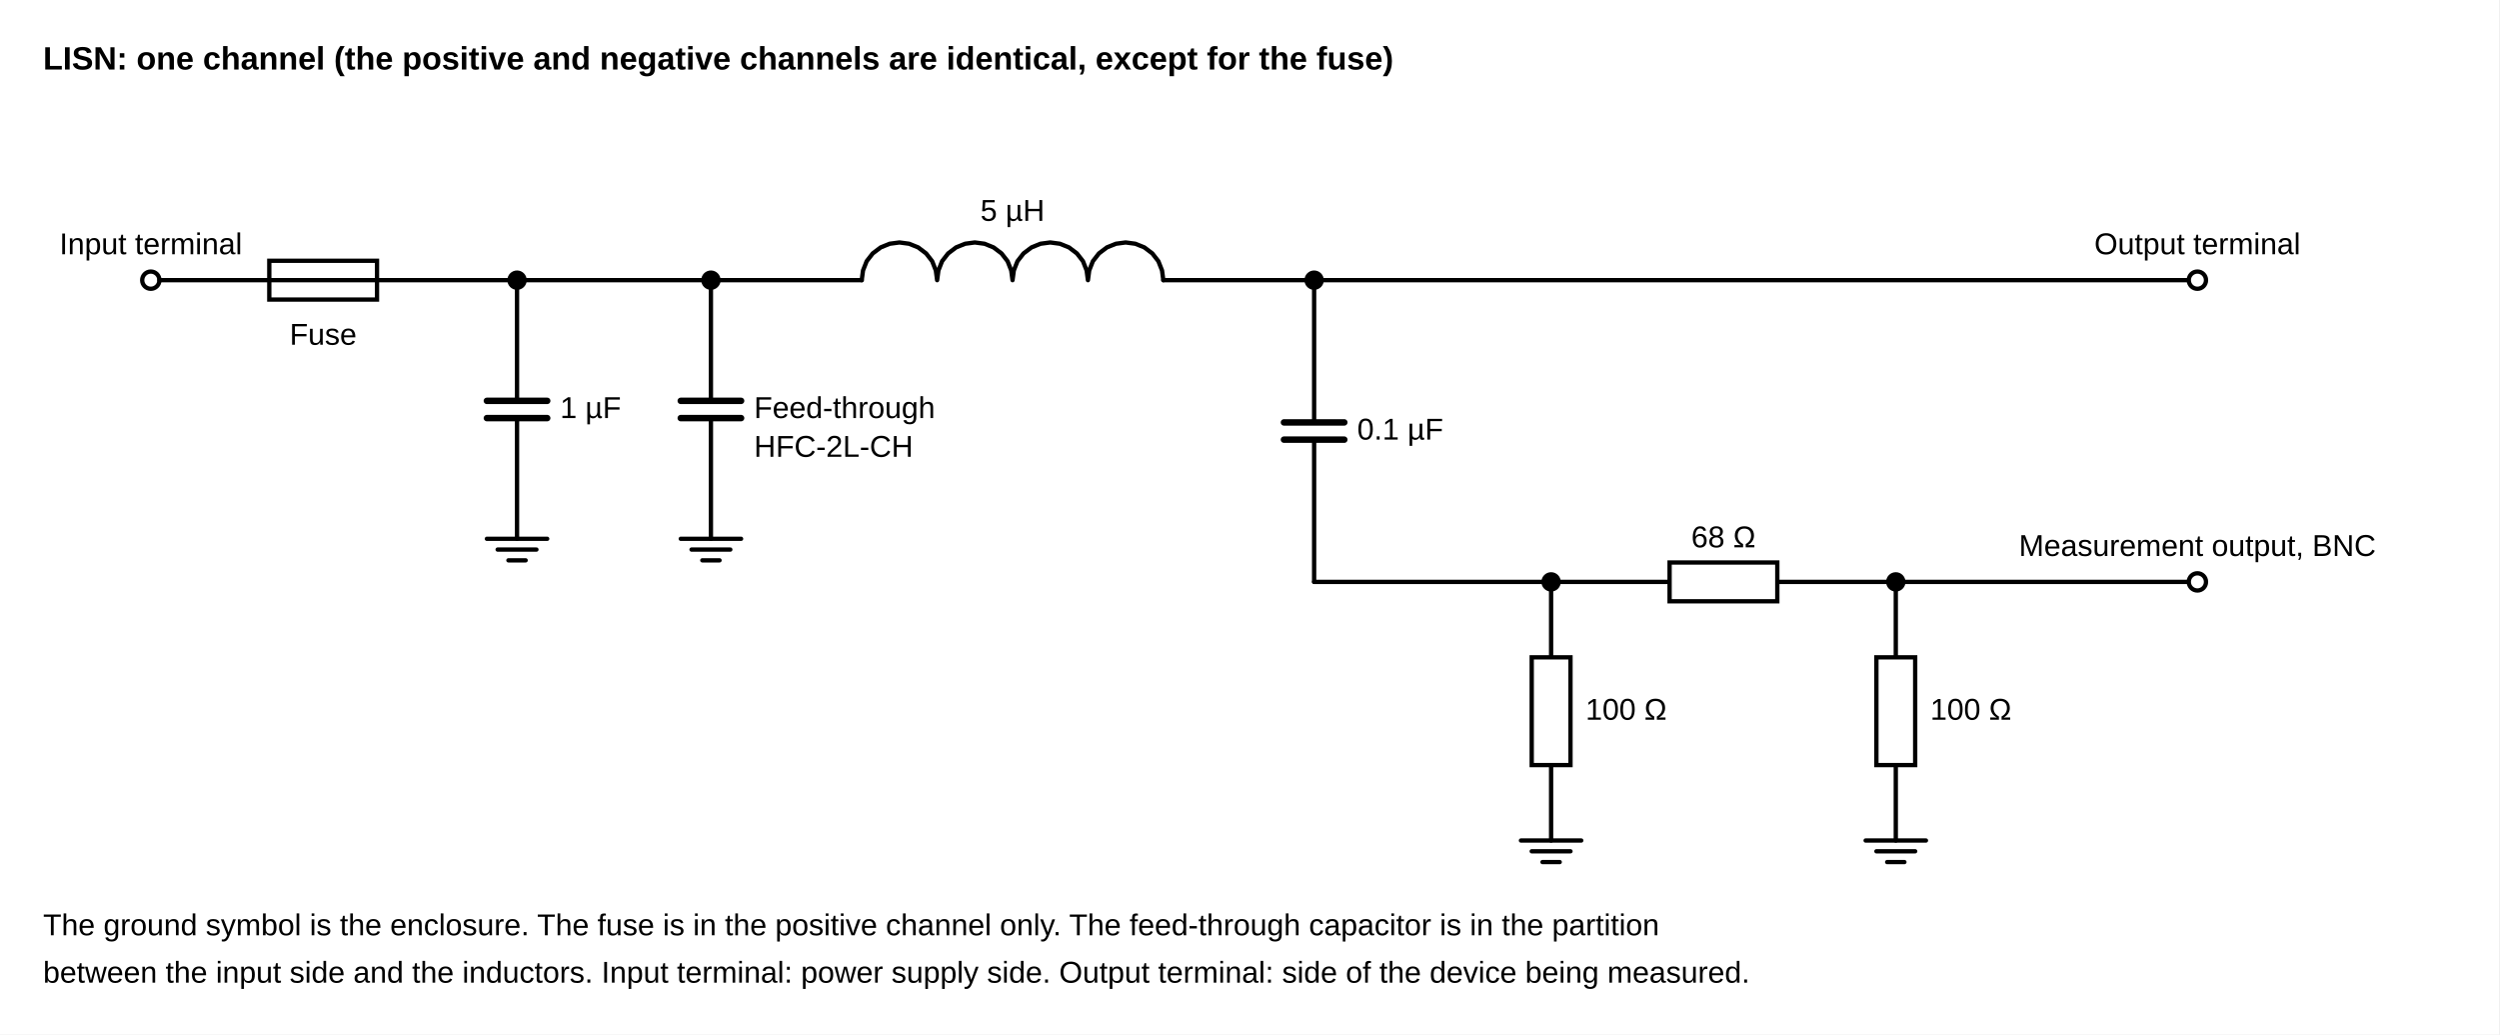
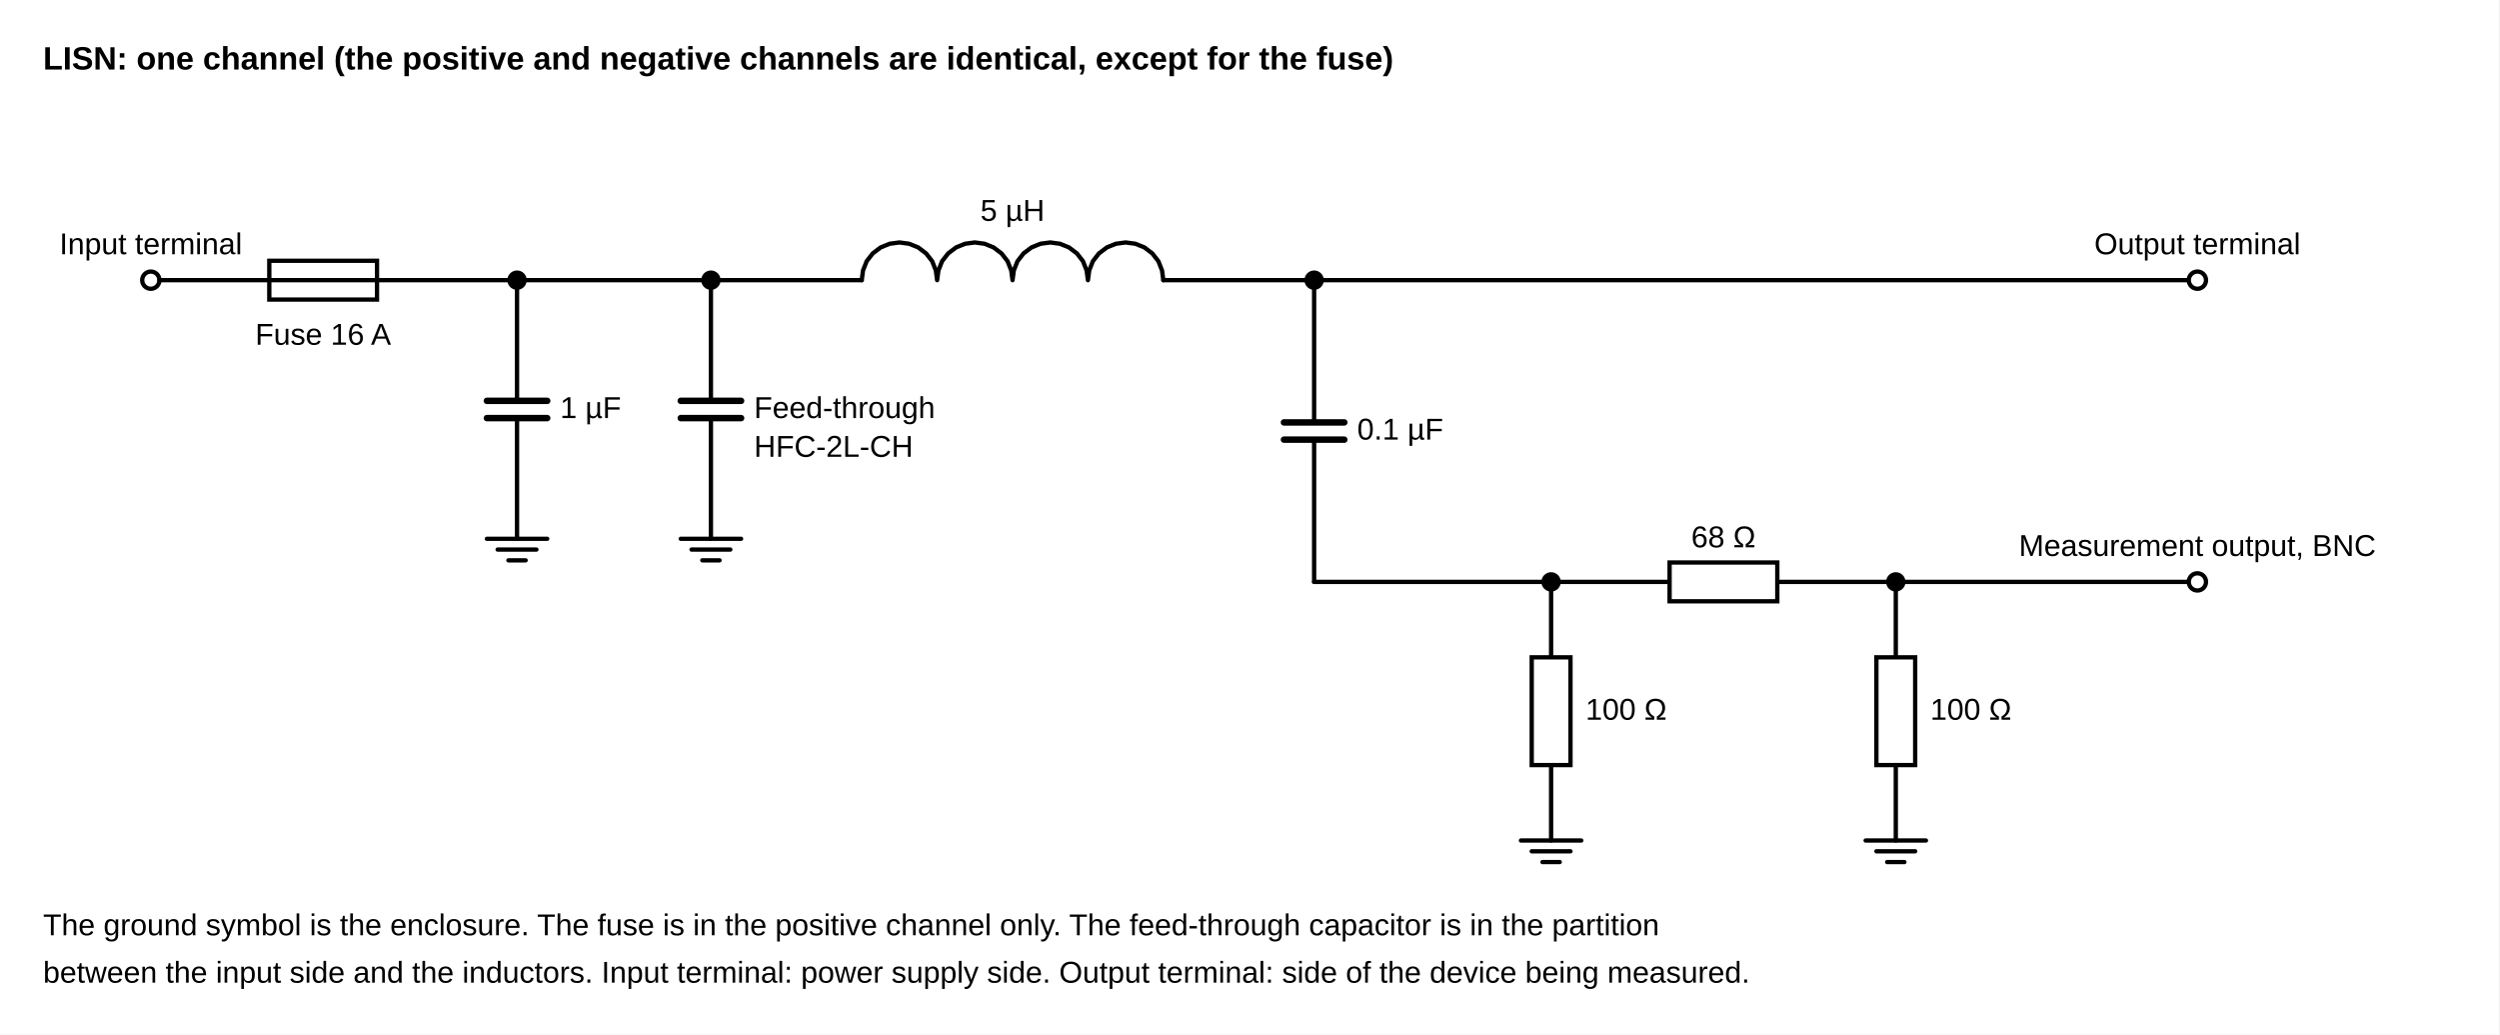
<svg xmlns="http://www.w3.org/2000/svg" viewBox="0 0 1160 480" width="1160" height="480">
  <rect width="1160" height="480" fill="#fff" />
  <text x="20" y="28" font-family="Arial, Helvetica, sans-serif" font-size="15" font-weight="bold" text-anchor="start" dominant-baseline="middle">LISN: one channel (the positive and negative channels are identical, except for the fuse)</text>
  <circle cx="70" cy="130" r="4" fill="#fff" stroke="#000" stroke-width="2" />
  <text x="70" y="114" font-family="Arial, Helvetica, sans-serif" font-size="14" font-weight="normal" text-anchor="middle" dominant-baseline="middle">Input terminal</text>
  <polyline points="74,130 125,130" fill="none" stroke="#000" stroke-width="2" stroke-linejoin="round" stroke-linecap="round" />
  <rect x="125" y="121" width="50" height="18" fill="#fff" stroke="#000" stroke-width="2" />
  <polyline points="125,130 175,130" fill="none" stroke="#000" stroke-width="2" stroke-linejoin="round" stroke-linecap="round" />
-   <text x="150" y="156" font-family="Arial, Helvetica, sans-serif" font-size="14" font-weight="normal" text-anchor="middle" dominant-baseline="middle">Fuse</text>
+   <text x="150" y="156" font-family="Arial, Helvetica, sans-serif" font-size="14" font-weight="normal" text-anchor="middle" dominant-baseline="middle">Fuse 16 A</text>
  <polyline points="175,130 400,130" fill="none" stroke="#000" stroke-width="2" stroke-linejoin="round" stroke-linecap="round" />
  <circle cx="240" cy="130" r="3.5" fill="#000" stroke="#000" stroke-width="2" />
  <polyline points="240.0,130 240.0,186.0" fill="none" stroke="#000" stroke-width="2" stroke-linejoin="round" stroke-linecap="round" />
  <polyline points="240.0,194.0 240.0,250" fill="none" stroke="#000" stroke-width="2" stroke-linejoin="round" stroke-linecap="round" />
  <polyline points="226.0,186.0 254.0,186.0" fill="none" stroke="#000" stroke-width="3" stroke-linejoin="round" stroke-linecap="round" />
  <polyline points="226.0,194.0 254.0,194.0" fill="none" stroke="#000" stroke-width="3" stroke-linejoin="round" stroke-linecap="round" />
  <text x="260.0" y="190.0" font-family="Arial, Helvetica, sans-serif" font-size="14" font-weight="normal" text-anchor="start" dominant-baseline="middle">1 µF</text>
  <polyline points="226,250 254,250" fill="none" stroke="#000" stroke-width="2" stroke-linejoin="round" stroke-linecap="round" />
  <polyline points="231,255 249,255" fill="none" stroke="#000" stroke-width="2" stroke-linejoin="round" stroke-linecap="round" />
  <polyline points="236,260 244,260" fill="none" stroke="#000" stroke-width="2" stroke-linejoin="round" stroke-linecap="round" />
  <circle cx="330" cy="130" r="3.5" fill="#000" stroke="#000" stroke-width="2" />
  <polyline points="330.0,130 330.0,186.0" fill="none" stroke="#000" stroke-width="2" stroke-linejoin="round" stroke-linecap="round" />
  <polyline points="330.0,194.0 330.0,250" fill="none" stroke="#000" stroke-width="2" stroke-linejoin="round" stroke-linecap="round" />
  <polyline points="316.0,186.0 344.0,186.0" fill="none" stroke="#000" stroke-width="3" stroke-linejoin="round" stroke-linecap="round" />
  <polyline points="316.0,194.0 344.0,194.0" fill="none" stroke="#000" stroke-width="3" stroke-linejoin="round" stroke-linecap="round" />
  <text x="350.0" y="190.0" font-family="Arial, Helvetica, sans-serif" font-size="14" font-weight="normal" text-anchor="start" dominant-baseline="middle">Feed-through</text>
  <text x="350" y="208" font-family="Arial, Helvetica, sans-serif" font-size="14" font-weight="normal" text-anchor="start" dominant-baseline="middle">HFC-2L-CH</text>
  <polyline points="316,250 344,250" fill="none" stroke="#000" stroke-width="2" stroke-linejoin="round" stroke-linecap="round" />
  <polyline points="321,255 339,255" fill="none" stroke="#000" stroke-width="2" stroke-linejoin="round" stroke-linecap="round" />
  <polyline points="326,260 334,260" fill="none" stroke="#000" stroke-width="2" stroke-linejoin="round" stroke-linecap="round" />
  <polyline points="400.0,130.0 400.6,125.5 402.3,121.2 405.1,117.6 408.8,114.8 413.0,113.1 417.5,112.5 422.0,113.1 426.2,114.8 429.9,117.6 432.7,121.2 434.4,125.5 435.0,130.0 435.0,130.0 435.6,125.5 437.3,121.2 440.1,117.6 443.8,114.8 448.0,113.1 452.5,112.5 457.0,113.1 461.2,114.8 464.9,117.6 467.7,121.2 469.4,125.5 470.0,130.0 470.0,130.0 470.6,125.5 472.3,121.2 475.1,117.6 478.8,114.8 483.0,113.1 487.5,112.5 492.0,113.1 496.2,114.8 499.9,117.6 502.7,121.2 504.4,125.5 505.0,130.0 505.0,130.0 505.6,125.5 507.3,121.2 510.1,117.6 513.8,114.8 518.0,113.1 522.5,112.5 527.0,113.1 531.2,114.8 534.9,117.6 537.7,121.2 539.4,125.5 540.0,130.0" fill="none" stroke="#000" stroke-width="2" stroke-linejoin="round" stroke-linecap="round" />
  <text x="470.0" y="98.5" font-family="Arial, Helvetica, sans-serif" font-size="14" font-weight="normal" text-anchor="middle" dominant-baseline="middle">5 µH</text>
  <polyline points="540,130 1016,130" fill="none" stroke="#000" stroke-width="2" stroke-linejoin="round" stroke-linecap="round" />
  <circle cx="1020" cy="130" r="4" fill="#fff" stroke="#000" stroke-width="2" />
  <text x="1020" y="114" font-family="Arial, Helvetica, sans-serif" font-size="14" font-weight="normal" text-anchor="middle" dominant-baseline="middle">Output terminal</text>
  <circle cx="610" cy="130" r="3.5" fill="#000" stroke="#000" stroke-width="2" />
  <polyline points="610.0,130 610.0,196.0" fill="none" stroke="#000" stroke-width="2" stroke-linejoin="round" stroke-linecap="round" />
  <polyline points="610.0,204.0 610.0,270" fill="none" stroke="#000" stroke-width="2" stroke-linejoin="round" stroke-linecap="round" />
  <polyline points="596.0,196.0 624.0,196.0" fill="none" stroke="#000" stroke-width="3" stroke-linejoin="round" stroke-linecap="round" />
  <polyline points="596.0,204.0 624.0,204.0" fill="none" stroke="#000" stroke-width="3" stroke-linejoin="round" stroke-linecap="round" />
  <text x="630.0" y="200.0" font-family="Arial, Helvetica, sans-serif" font-size="14" font-weight="normal" text-anchor="start" dominant-baseline="middle">0.1 µF</text>
  <polyline points="610,270 720,270" fill="none" stroke="#000" stroke-width="2" stroke-linejoin="round" stroke-linecap="round" />
  <circle cx="720" cy="270" r="3.5" fill="#000" stroke="#000" stroke-width="2" />
  <polyline points="720.0,270 720.0,305.0" fill="none" stroke="#000" stroke-width="2" stroke-linejoin="round" stroke-linecap="round" />
  <polyline points="720.0,355.0 720.0,390" fill="none" stroke="#000" stroke-width="2" stroke-linejoin="round" stroke-linecap="round" />
  <rect x="711.0" y="305.0" width="18" height="50" fill="#fff" stroke="#000" stroke-width="2" />
  <text x="736.0" y="330.0" font-family="Arial, Helvetica, sans-serif" font-size="14" font-weight="normal" text-anchor="start" dominant-baseline="middle">100 Ω</text>
  <polyline points="706,390 734,390" fill="none" stroke="#000" stroke-width="2" stroke-linejoin="round" stroke-linecap="round" />
  <polyline points="711,395 729,395" fill="none" stroke="#000" stroke-width="2" stroke-linejoin="round" stroke-linecap="round" />
  <polyline points="716,400 724,400" fill="none" stroke="#000" stroke-width="2" stroke-linejoin="round" stroke-linecap="round" />
  <polyline points="720,270.0 775.0,270.0" fill="none" stroke="#000" stroke-width="2" stroke-linejoin="round" stroke-linecap="round" />
  <polyline points="825.0,270.0 880,270.0" fill="none" stroke="#000" stroke-width="2" stroke-linejoin="round" stroke-linecap="round" />
  <rect x="775.0" y="261.0" width="50" height="18" fill="#fff" stroke="#000" stroke-width="2" />
  <text x="800.0" y="250.0" font-family="Arial, Helvetica, sans-serif" font-size="14" font-weight="normal" text-anchor="middle" dominant-baseline="middle">68 Ω</text>
  <circle cx="880" cy="270" r="3.5" fill="#000" stroke="#000" stroke-width="2" />
  <polyline points="880.0,270 880.0,305.0" fill="none" stroke="#000" stroke-width="2" stroke-linejoin="round" stroke-linecap="round" />
  <polyline points="880.0,355.0 880.0,390" fill="none" stroke="#000" stroke-width="2" stroke-linejoin="round" stroke-linecap="round" />
  <rect x="871.0" y="305.0" width="18" height="50" fill="#fff" stroke="#000" stroke-width="2" />
  <text x="896.0" y="330.0" font-family="Arial, Helvetica, sans-serif" font-size="14" font-weight="normal" text-anchor="start" dominant-baseline="middle">100 Ω</text>
  <polyline points="866,390 894,390" fill="none" stroke="#000" stroke-width="2" stroke-linejoin="round" stroke-linecap="round" />
  <polyline points="871,395 889,395" fill="none" stroke="#000" stroke-width="2" stroke-linejoin="round" stroke-linecap="round" />
  <polyline points="876,400 884,400" fill="none" stroke="#000" stroke-width="2" stroke-linejoin="round" stroke-linecap="round" />
  <polyline points="880,270 1016,270" fill="none" stroke="#000" stroke-width="2" stroke-linejoin="round" stroke-linecap="round" />
  <circle cx="1020" cy="270" r="4" fill="#fff" stroke="#000" stroke-width="2" />
  <text x="1020" y="254" font-family="Arial, Helvetica, sans-serif" font-size="14" font-weight="normal" text-anchor="middle" dominant-baseline="middle">Measurement output, BNC</text>
  <text x="20" y="430" font-family="Arial, Helvetica, sans-serif" font-size="14" font-weight="normal" text-anchor="start" dominant-baseline="middle">The ground symbol is the enclosure. The fuse is in the positive channel only. The feed-through capacitor is in the partition</text>
  <text x="20" y="452" font-family="Arial, Helvetica, sans-serif" font-size="14" font-weight="normal" text-anchor="start" dominant-baseline="middle">between the input side and the inductors. Input terminal: power supply side. Output terminal: side of the device being measured.</text>
</svg>
